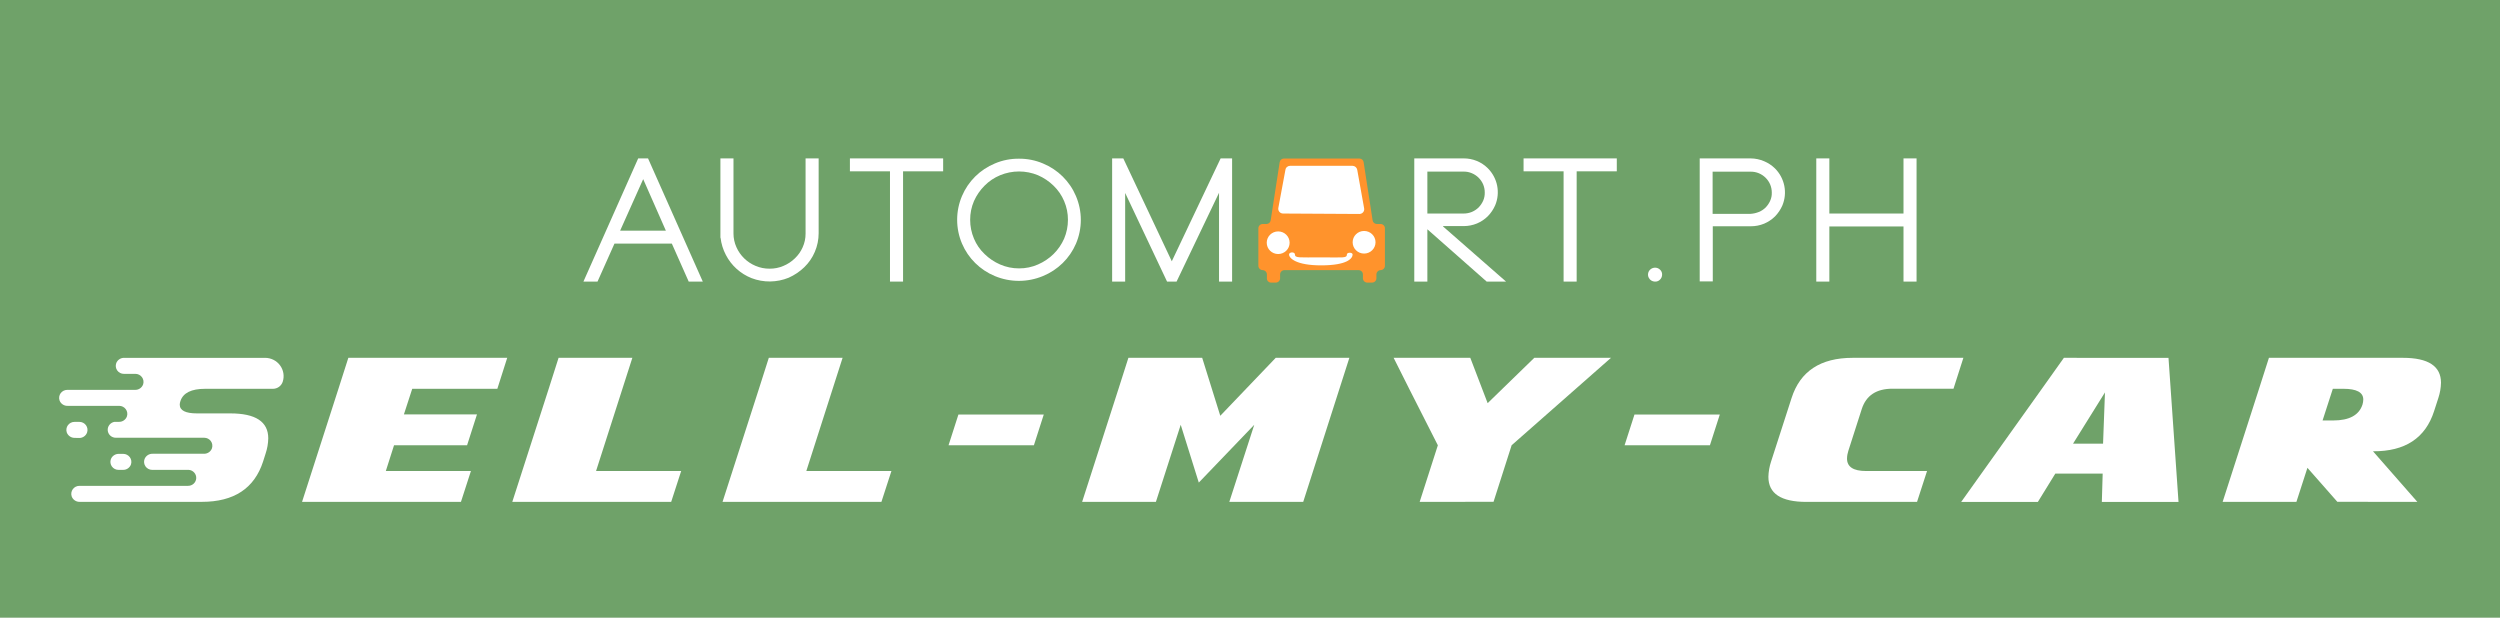
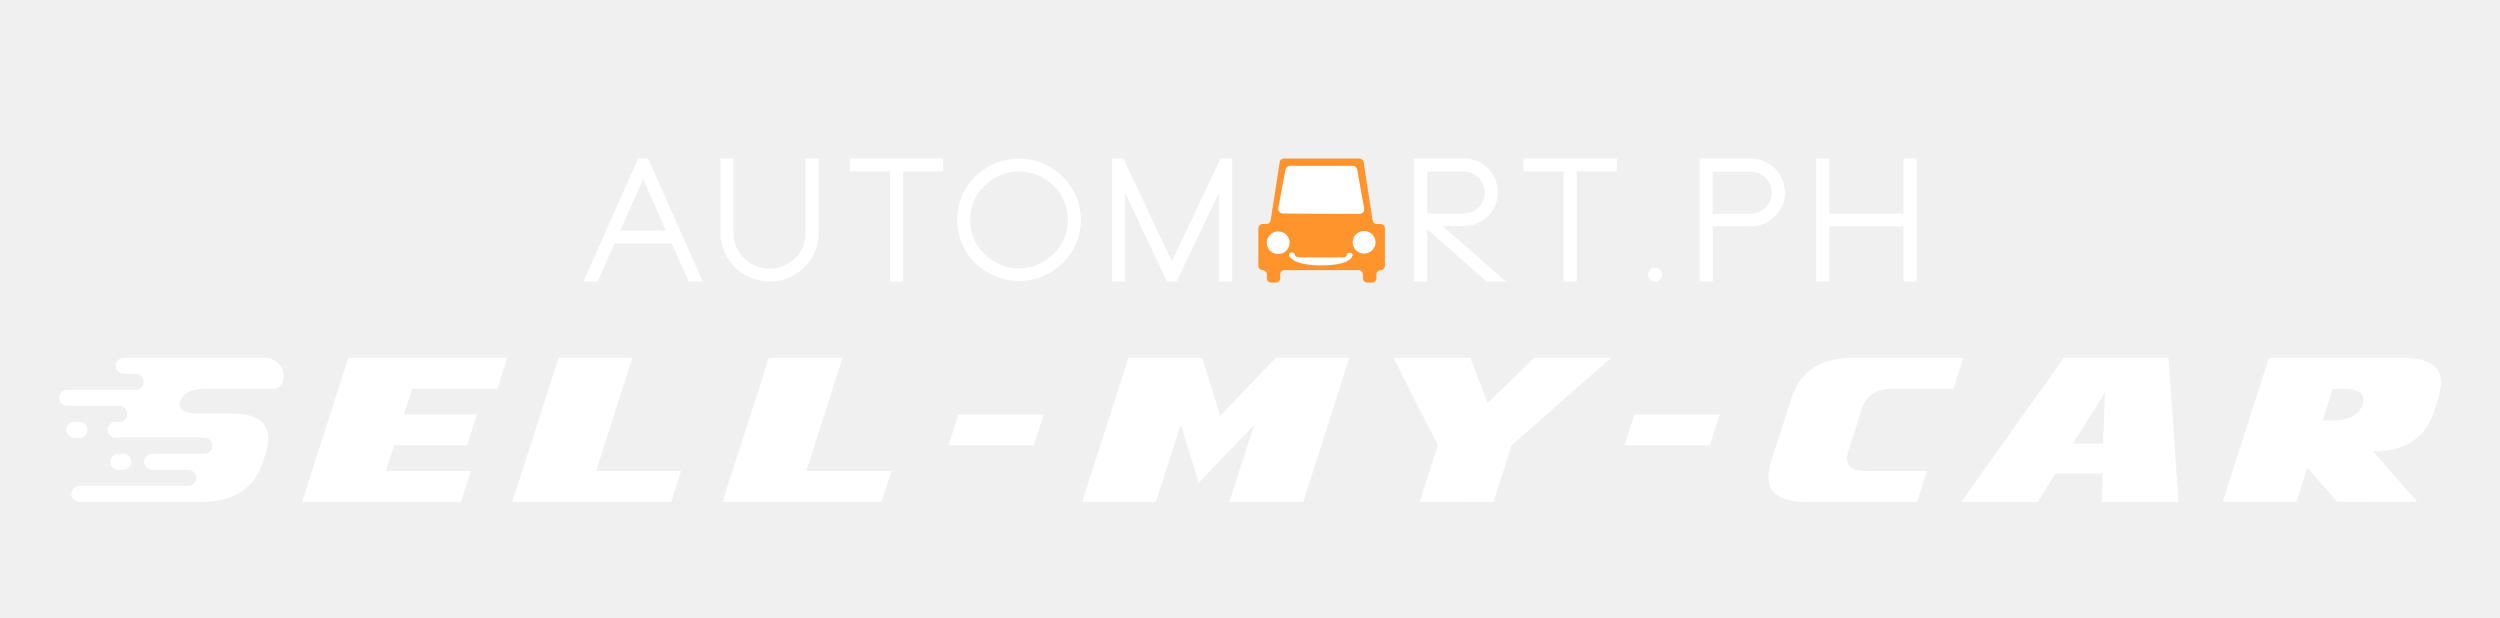
<svg xmlns="http://www.w3.org/2000/svg" width="170" height="42" viewBox="0 0 170 42" fill="none">
-   <path d="M170 0H0V42H170V0Z" fill="#6FA269" />
-   <path d="M44.067 10.771L47.79 19.148H46.832L45.684 16.563H41.785L40.631 19.148H39.673L43.397 10.771H44.067ZM45.279 15.685L43.737 12.182L42.169 15.685H45.279Z" fill="white" />
-   <path d="M54.779 10.771H55.668V15.854C55.669 16.291 55.581 16.724 55.408 17.127C55.242 17.519 54.998 17.875 54.69 18.172C54.382 18.469 54.024 18.709 53.632 18.884C52.825 19.215 51.92 19.226 51.105 18.913C50.349 18.613 49.728 18.053 49.359 17.335C49.168 16.972 49.046 16.577 48.999 16.171H48.988V10.771H49.877V15.882C49.877 16.201 49.945 16.517 50.077 16.809C50.331 17.384 50.799 17.839 51.384 18.082C51.684 18.209 52.007 18.273 52.333 18.27C52.656 18.274 52.976 18.21 53.272 18.082C53.562 17.962 53.826 17.788 54.05 17.57C54.275 17.357 54.455 17.102 54.579 16.82C54.712 16.528 54.78 16.212 54.779 15.892V10.771Z" fill="white" />
+   <path d="M170 0H0V42H170V0Z" fill="#none" />
+   <path d="M44.067 10.771L47.79 19.148H46.832L45.684 16.563H41.785L40.631 19.148H39.673L43.397 10.771H44.067ZM45.279 15.685L43.738 12.182L42.169 15.685H45.279Z" fill="white" />
+   <path d="M54.778 10.771H55.667V15.854C55.669 16.291 55.581 16.724 55.408 17.127C55.242 17.519 54.998 17.875 54.69 18.172C54.382 18.469 54.023 18.709 53.631 18.884C52.825 19.215 51.92 19.226 51.105 18.913C50.349 18.613 49.728 18.053 49.358 17.335C49.168 16.972 49.046 16.577 48.998 16.171H48.988V10.771H49.877V15.882C49.877 16.201 49.945 16.517 50.077 16.809C50.331 17.384 50.799 17.839 51.384 18.082C51.684 18.209 52.007 18.273 52.333 18.27C52.656 18.274 52.976 18.21 53.272 18.082C53.562 17.962 53.826 17.788 54.05 17.57C54.275 17.357 54.455 17.102 54.579 16.82C54.712 16.528 54.78 16.212 54.778 15.892V10.771Z" fill="white" />
  <path d="M57.794 10.771H64.134V11.65H61.408V19.148H60.519V11.65H57.794V10.771Z" fill="white" />
-   <path d="M69.294 10.791C69.852 10.787 70.404 10.897 70.917 11.113C71.934 11.531 72.742 12.33 73.166 13.335C73.383 13.848 73.496 14.398 73.496 14.953C73.496 15.509 73.383 16.059 73.166 16.571C72.737 17.569 71.93 18.359 70.917 18.773C70.4 18.988 69.845 19.099 69.284 19.099C68.723 19.099 68.168 18.988 67.651 18.773C66.642 18.355 65.839 17.561 65.416 16.564C65.198 16.052 65.086 15.502 65.086 14.946C65.086 14.39 65.198 13.84 65.416 13.328C65.839 12.327 66.644 11.531 67.657 11.113C68.174 10.894 68.732 10.785 69.294 10.791ZM69.294 18.25C69.738 18.254 70.177 18.163 70.582 17.985C70.976 17.814 71.335 17.573 71.641 17.274C71.945 16.973 72.189 16.618 72.361 16.228C72.532 15.822 72.621 15.386 72.62 14.946C72.622 14.509 72.534 14.076 72.361 13.673C72.195 13.28 71.95 12.924 71.641 12.627C71.335 12.328 70.976 12.087 70.582 11.916C70.175 11.747 69.737 11.66 69.295 11.66C68.853 11.66 68.416 11.747 68.008 11.916C67.61 12.08 67.25 12.322 66.95 12.627C66.647 12.93 66.403 13.284 66.23 13.673C66.057 14.076 65.969 14.509 65.971 14.946C65.97 15.386 66.058 15.822 66.23 16.228C66.394 16.622 66.639 16.978 66.95 17.274C67.255 17.573 67.614 17.814 68.008 17.985C68.413 18.162 68.852 18.253 69.294 18.25Z" fill="white" />
-   <path d="M83.783 10.771V19.148H82.894V13.11L80.007 19.148H79.36L76.511 13.12V19.148H75.625V10.771H76.384L79.682 17.767L83.003 10.771H83.783Z" fill="white" />
-   <path d="M98.128 15.399L102.411 19.148H101.094L97.061 15.591V19.148H96.171V10.771H99.536C99.84 10.77 100.142 10.829 100.423 10.944C100.704 11.059 100.959 11.229 101.173 11.443C101.497 11.768 101.718 12.18 101.807 12.628C101.895 13.076 101.849 13.54 101.672 13.962C101.552 14.236 101.383 14.487 101.173 14.702C100.961 14.912 100.711 15.079 100.435 15.196C100.15 15.313 99.845 15.374 99.536 15.374H98.128V15.399ZM97.061 14.52H99.527C99.718 14.521 99.908 14.484 100.085 14.412C100.256 14.339 100.412 14.236 100.545 14.107C100.673 13.974 100.778 13.82 100.854 13.652C100.932 13.475 100.969 13.283 100.963 13.09C100.964 12.901 100.927 12.713 100.854 12.538C100.707 12.195 100.431 11.923 100.085 11.778C99.908 11.703 99.718 11.666 99.527 11.669H97.061V14.52Z" fill="white" />
-   <path d="M103.602 10.771H109.942V11.65H107.213V19.148H106.324V11.65H103.602V10.771Z" fill="white" />
-   <path d="M112.545 19.148C112.45 19.148 112.357 19.12 112.278 19.068C112.199 19.016 112.138 18.942 112.101 18.856C112.065 18.769 112.055 18.674 112.074 18.582C112.092 18.49 112.138 18.405 112.205 18.339C112.296 18.252 112.418 18.202 112.545 18.201C112.608 18.201 112.67 18.213 112.728 18.236C112.786 18.26 112.839 18.295 112.884 18.339C112.93 18.382 112.967 18.434 112.991 18.492C113.015 18.55 113.026 18.613 113.023 18.675C113.024 18.738 113.011 18.799 112.987 18.857C112.964 18.914 112.928 18.966 112.884 19.01C112.841 19.057 112.789 19.093 112.73 19.117C112.672 19.141 112.608 19.152 112.545 19.148Z" fill="white" />
-   <path d="M119.962 10.964C120.238 11.08 120.489 11.247 120.701 11.456C121.025 11.781 121.245 12.193 121.334 12.641C121.423 13.089 121.376 13.553 121.2 13.975C121.08 14.249 120.911 14.5 120.701 14.716C120.489 14.925 120.238 15.092 119.962 15.209C119.674 15.328 119.365 15.387 119.053 15.386H116.469V19.136H115.58V10.771H119.044C119.36 10.774 119.672 10.84 119.962 10.964ZM119.604 14.416C119.774 14.343 119.93 14.24 120.062 14.111C120.191 13.978 120.296 13.824 120.371 13.656C120.451 13.48 120.489 13.288 120.482 13.095C120.482 12.905 120.445 12.717 120.371 12.542C120.225 12.2 119.95 11.928 119.604 11.782C119.427 11.708 119.236 11.671 119.044 11.674H116.458V14.541H119.044C119.237 14.529 119.426 14.485 119.604 14.412V14.416Z" fill="white" />
-   <path d="M129.438 10.771H130.326V19.148H129.438V15.399H124.396V19.148H123.507V10.771H124.396V14.52H129.438V10.771Z" fill="white" />
-   <path d="M86.417 19.216H86.757C86.798 19.215 86.837 19.206 86.874 19.189C86.91 19.172 86.943 19.149 86.97 19.119C86.997 19.09 87.017 19.055 87.031 19.018C87.044 18.98 87.049 18.941 87.047 18.901V18.683C87.044 18.643 87.05 18.604 87.063 18.566C87.076 18.529 87.097 18.494 87.124 18.465C87.151 18.435 87.183 18.412 87.22 18.395C87.257 18.378 87.296 18.369 87.336 18.367H92.387C92.428 18.369 92.467 18.378 92.504 18.394C92.541 18.411 92.573 18.435 92.601 18.464C92.628 18.494 92.649 18.528 92.662 18.566C92.675 18.604 92.681 18.643 92.678 18.683V18.901C92.676 18.941 92.681 18.98 92.694 19.018C92.707 19.055 92.728 19.09 92.755 19.119C92.782 19.149 92.815 19.172 92.851 19.189C92.888 19.206 92.927 19.215 92.968 19.216H93.306C93.347 19.215 93.386 19.206 93.423 19.189C93.459 19.172 93.492 19.149 93.519 19.119C93.546 19.09 93.567 19.055 93.58 19.018C93.593 18.98 93.598 18.941 93.596 18.901V18.683C93.593 18.643 93.599 18.604 93.612 18.566C93.625 18.529 93.646 18.494 93.673 18.465C93.7 18.435 93.733 18.412 93.769 18.395C93.805 18.378 93.845 18.369 93.885 18.367C93.925 18.366 93.965 18.357 94.001 18.34C94.038 18.323 94.07 18.3 94.097 18.27C94.124 18.241 94.145 18.206 94.159 18.169C94.172 18.131 94.177 18.092 94.174 18.052V15.546C94.177 15.507 94.172 15.467 94.159 15.429C94.145 15.392 94.124 15.357 94.097 15.328C94.07 15.299 94.038 15.275 94.001 15.258C93.965 15.241 93.925 15.232 93.885 15.231H93.617C93.546 15.229 93.479 15.202 93.427 15.155C93.376 15.108 93.343 15.044 93.336 14.974L92.728 11.038C92.721 10.968 92.688 10.904 92.637 10.857C92.585 10.81 92.518 10.783 92.447 10.781H87.296C87.226 10.783 87.159 10.81 87.107 10.857C87.056 10.905 87.024 10.969 87.017 11.038L86.408 14.974C86.401 15.043 86.368 15.108 86.317 15.155C86.265 15.202 86.198 15.229 86.128 15.231H85.859C85.819 15.232 85.779 15.241 85.743 15.258C85.706 15.274 85.673 15.298 85.646 15.327C85.619 15.357 85.598 15.392 85.585 15.429C85.571 15.467 85.566 15.507 85.569 15.546V18.052C85.566 18.092 85.571 18.132 85.585 18.169C85.598 18.207 85.619 18.241 85.646 18.271C85.673 18.3 85.706 18.324 85.743 18.341C85.779 18.357 85.819 18.366 85.859 18.367C85.9 18.369 85.939 18.378 85.976 18.395C86.012 18.412 86.045 18.435 86.072 18.465C86.099 18.494 86.12 18.529 86.133 18.566C86.146 18.604 86.151 18.643 86.149 18.683V18.901C86.144 18.939 86.148 18.978 86.159 19.015C86.171 19.052 86.189 19.086 86.214 19.116C86.24 19.145 86.27 19.169 86.305 19.187C86.34 19.204 86.378 19.214 86.417 19.216Z" fill="#FF932C" />
-   <path d="M92.438 14.55L87.246 14.52C87.198 14.52 87.151 14.509 87.108 14.489C87.065 14.468 87.027 14.438 86.996 14.402C86.966 14.365 86.944 14.323 86.932 14.277C86.92 14.231 86.918 14.183 86.927 14.136L87.41 11.541C87.422 11.466 87.461 11.398 87.52 11.35C87.578 11.301 87.653 11.275 87.729 11.275H91.972C92.048 11.277 92.121 11.304 92.179 11.352C92.237 11.4 92.277 11.467 92.291 11.541L92.761 14.166C92.77 14.213 92.769 14.261 92.757 14.308C92.745 14.354 92.723 14.397 92.692 14.434C92.661 14.47 92.622 14.5 92.578 14.52C92.534 14.54 92.487 14.55 92.438 14.55Z" fill="white" />
+   <path d="M69.295 10.791C69.852 10.787 70.404 10.897 70.917 11.113C71.934 11.531 72.743 12.33 73.166 13.335C73.384 13.848 73.496 14.398 73.496 14.953C73.496 15.509 73.384 16.059 73.166 16.571C72.738 17.569 71.93 18.359 70.917 18.773C70.4 18.988 69.845 19.099 69.284 19.099C68.724 19.099 68.168 18.988 67.651 18.773C66.642 18.355 65.84 17.561 65.416 16.564C65.198 16.052 65.086 15.502 65.086 14.946C65.086 14.39 65.198 13.84 65.416 13.328C65.839 12.327 66.645 11.531 67.657 11.113C68.175 10.894 68.732 10.785 69.295 10.791ZM69.295 18.25C69.738 18.254 70.178 18.163 70.583 17.985C70.977 17.814 71.335 17.573 71.641 17.274C71.945 16.973 72.189 16.618 72.361 16.228C72.533 15.822 72.621 15.386 72.62 14.946C72.622 14.509 72.534 14.076 72.361 13.673C72.195 13.28 71.95 12.924 71.641 12.627C71.335 12.328 70.977 12.087 70.583 11.916C70.175 11.747 69.737 11.66 69.296 11.66C68.853 11.66 68.416 11.747 68.008 11.916C67.611 12.08 67.251 12.322 66.95 12.627C66.648 12.93 66.404 13.284 66.23 13.673C66.057 14.076 65.969 14.509 65.971 14.946C65.97 15.386 66.058 15.822 66.23 16.228C66.394 16.622 66.639 16.978 66.95 17.274C67.256 17.573 67.615 17.814 68.008 17.985C68.413 18.162 68.852 18.253 69.295 18.25Z" fill="white" />
+   <path d="M83.783 10.771V19.148H82.894V13.11L80.007 19.148H79.36L76.511 13.12V19.148H75.625V10.771H76.383L79.682 17.767L83.003 10.771H83.783Z" fill="white" />
+   <path d="M98.128 15.399L102.411 19.148H101.093L97.06 15.591V19.148H96.171V10.771H99.536C99.84 10.77 100.142 10.829 100.423 10.944C100.704 11.059 100.959 11.229 101.173 11.443C101.497 11.768 101.718 12.18 101.806 12.628C101.895 13.076 101.849 13.54 101.672 13.962C101.552 14.236 101.383 14.487 101.173 14.702C100.961 14.912 100.711 15.079 100.435 15.196C100.15 15.313 99.844 15.374 99.536 15.374H98.128V15.399ZM97.06 14.52H99.527C99.718 14.521 99.907 14.484 100.084 14.412C100.256 14.339 100.412 14.236 100.545 14.107C100.673 13.974 100.778 13.82 100.854 13.652C100.932 13.475 100.969 13.283 100.963 13.09C100.964 12.901 100.926 12.713 100.854 12.538C100.707 12.195 100.431 11.923 100.084 11.778C99.908 11.703 99.718 11.666 99.527 11.669H97.06V14.52Z" fill="white" />
+   <path d="M103.602 10.771H109.942V11.65H107.214V19.148H106.325V11.65H103.602V10.771Z" fill="white" />
+   <path d="M112.545 19.148C112.45 19.148 112.357 19.12 112.278 19.068C112.199 19.016 112.138 18.942 112.101 18.856C112.065 18.769 112.055 18.674 112.074 18.582C112.092 18.49 112.138 18.405 112.205 18.339C112.296 18.252 112.418 18.202 112.545 18.201C112.608 18.201 112.67 18.213 112.729 18.236C112.787 18.26 112.84 18.295 112.884 18.339C112.931 18.382 112.967 18.434 112.991 18.492C113.015 18.55 113.026 18.613 113.023 18.675C113.024 18.738 113.012 18.799 112.988 18.857C112.964 18.914 112.929 18.966 112.884 19.01C112.842 19.057 112.789 19.093 112.731 19.117C112.672 19.141 112.609 19.152 112.545 19.148Z" fill="white" />
+   <path d="M119.962 10.964C120.238 11.08 120.489 11.247 120.701 11.456C121.025 11.781 121.246 12.193 121.334 12.641C121.423 13.089 121.377 13.553 121.201 13.975C121.081 14.249 120.911 14.5 120.701 14.716C120.489 14.925 120.238 15.092 119.962 15.209C119.674 15.328 119.365 15.387 119.054 15.386H116.469V19.136H115.58V10.771H119.045C119.361 10.774 119.673 10.84 119.962 10.964ZM119.604 14.416C119.775 14.343 119.93 14.24 120.063 14.111C120.191 13.978 120.296 13.824 120.372 13.656C120.451 13.48 120.489 13.288 120.483 13.095C120.483 12.905 120.445 12.717 120.372 12.542C120.225 12.2 119.95 11.928 119.604 11.782C119.427 11.708 119.237 11.671 119.045 11.674H116.458V14.541H119.045C119.237 14.529 119.426 14.485 119.604 14.412V14.416Z" fill="white" />
+   <path d="M129.438 10.771H130.325V19.148H129.438V15.399H124.396V19.148H123.507V10.771H124.396V14.52H129.438V10.771Z" fill="white" />
+   <path d="M86.417 19.216H86.757C86.797 19.215 86.837 19.206 86.873 19.189C86.91 19.172 86.943 19.149 86.97 19.119C86.997 19.09 87.017 19.055 87.031 19.018C87.044 18.98 87.049 18.941 87.047 18.901V18.683C87.044 18.643 87.049 18.604 87.063 18.566C87.076 18.529 87.097 18.494 87.124 18.465C87.151 18.435 87.183 18.412 87.22 18.395C87.256 18.378 87.296 18.369 87.336 18.367H92.387C92.427 18.369 92.467 18.378 92.504 18.394C92.54 18.411 92.573 18.435 92.6 18.464C92.628 18.494 92.648 18.528 92.662 18.566C92.675 18.604 92.681 18.643 92.678 18.683V18.901C92.675 18.941 92.681 18.98 92.694 19.018C92.707 19.055 92.728 19.09 92.755 19.119C92.782 19.149 92.815 19.172 92.851 19.189C92.888 19.206 92.927 19.215 92.967 19.216H93.306C93.346 19.215 93.386 19.206 93.422 19.189C93.459 19.172 93.492 19.149 93.519 19.119C93.546 19.09 93.566 19.055 93.579 19.018C93.593 18.98 93.598 18.941 93.596 18.901V18.683C93.593 18.643 93.598 18.604 93.612 18.566C93.625 18.529 93.646 18.494 93.673 18.465C93.7 18.435 93.732 18.412 93.769 18.395C93.805 18.378 93.845 18.369 93.885 18.367C93.925 18.366 93.965 18.357 94.001 18.34C94.038 18.323 94.07 18.3 94.097 18.27C94.124 18.241 94.145 18.206 94.158 18.169C94.171 18.131 94.177 18.092 94.174 18.052V15.546C94.177 15.507 94.171 15.467 94.158 15.429C94.145 15.392 94.124 15.357 94.097 15.328C94.07 15.299 94.038 15.275 94.001 15.258C93.965 15.241 93.925 15.232 93.885 15.231H93.617C93.546 15.229 93.479 15.202 93.427 15.155C93.376 15.108 93.343 15.044 93.336 14.974L92.727 11.038C92.721 10.968 92.688 10.904 92.636 10.857C92.585 10.81 92.517 10.783 92.447 10.781H87.296C87.225 10.783 87.158 10.81 87.107 10.857C87.056 10.905 87.023 10.969 87.017 11.038L86.408 14.974C86.401 15.043 86.368 15.108 86.317 15.155C86.265 15.202 86.198 15.229 86.127 15.231H85.859C85.819 15.232 85.779 15.241 85.743 15.258C85.706 15.274 85.673 15.298 85.646 15.327C85.619 15.357 85.598 15.392 85.585 15.429C85.571 15.467 85.566 15.507 85.568 15.546V18.052C85.566 18.092 85.571 18.132 85.585 18.169C85.598 18.207 85.619 18.241 85.646 18.271C85.673 18.3 85.706 18.324 85.743 18.341C85.779 18.357 85.819 18.366 85.859 18.367C85.899 18.369 85.939 18.378 85.975 18.395C86.012 18.412 86.044 18.435 86.072 18.465C86.099 18.494 86.119 18.529 86.132 18.566C86.146 18.604 86.151 18.643 86.148 18.683V18.901C86.144 18.939 86.148 18.978 86.159 19.015C86.17 19.052 86.189 19.086 86.214 19.116C86.239 19.145 86.27 19.169 86.305 19.187C86.34 19.204 86.378 19.214 86.417 19.216Z" fill="#FF932C" />
+   <path d="M92.438 14.55L87.246 14.52C87.198 14.52 87.151 14.509 87.108 14.489C87.065 14.468 87.026 14.438 86.996 14.402C86.966 14.365 86.944 14.323 86.932 14.277C86.92 14.231 86.918 14.183 86.927 14.136L87.41 11.541C87.422 11.466 87.461 11.398 87.52 11.35C87.578 11.301 87.652 11.275 87.729 11.275H91.972C92.048 11.277 92.121 11.304 92.179 11.352C92.237 11.4 92.277 11.467 92.291 11.541L92.761 14.166C92.77 14.213 92.769 14.261 92.757 14.308C92.745 14.354 92.723 14.397 92.692 14.434C92.661 14.47 92.622 14.5 92.578 14.52C92.534 14.54 92.487 14.55 92.438 14.55Z" fill="white" />
  <path d="M86.916 17.274C87.346 17.274 87.694 16.93 87.694 16.505C87.694 16.081 87.346 15.736 86.916 15.736C86.486 15.736 86.138 16.081 86.138 16.505C86.138 16.93 86.486 17.274 86.916 17.274Z" fill="white" />
-   <path d="M92.758 17.243C93.187 17.243 93.536 16.899 93.536 16.474C93.536 16.049 93.187 15.705 92.758 15.705C92.328 15.705 91.98 16.049 91.98 16.474C91.98 16.899 92.328 17.243 92.758 17.243Z" fill="white" />
-   <path d="M88.056 17.304C88.056 17.56 88.375 17.501 89.841 17.501C91.308 17.501 91.589 17.571 91.589 17.304C91.589 17.147 91.978 17.147 91.978 17.304C91.978 17.56 91.639 18.045 89.832 18.045C88.144 18.045 87.655 17.56 87.655 17.304C87.666 17.117 88.056 17.117 88.056 17.304Z" fill="white" />
-   <path d="M43 24.332H37.983L37.312 26.438L34.835 34.129H45.64L46.32 32.029H40.532L43 24.332Z" fill="white" />
+   <path d="M92.757 17.243C93.187 17.243 93.536 16.899 93.536 16.474C93.536 16.049 93.187 15.705 92.757 15.705C92.328 15.705 91.979 16.049 91.979 16.474C91.979 16.899 92.328 17.243 92.757 17.243Z" fill="white" />
+   <path d="M88.055 17.304C88.055 17.56 88.375 17.501 89.841 17.501C91.307 17.501 91.589 17.571 91.589 17.304C91.589 17.147 91.978 17.147 91.978 17.304C91.978 17.56 91.639 18.045 89.832 18.045C88.144 18.045 87.655 17.56 87.655 17.304C87.666 17.117 88.055 17.117 88.055 17.304Z" fill="white" />
+   <path d="M43 24.332H37.983L37.312 26.438L34.835 34.129H45.64L46.319 32.029H40.532L43 24.332Z" fill="white" />
  <path d="M57.296 24.332H52.279L51.608 26.438L49.132 34.129H59.936L60.617 32.029H54.83L57.296 24.332Z" fill="white" />
  <path d="M64.501 30.278H70.305L70.977 28.186H65.173L64.501 30.278Z" fill="white" />
-   <path d="M82.979 28.273L81.749 24.332H76.731L76.059 26.438L73.584 34.129H78.601L80.289 28.885L81.518 32.816L85.29 28.885L83.593 34.129H88.618L91.757 24.332H86.749L82.979 28.273Z" fill="white" />
-   <path d="M101.16 27.415L99.98 24.332H94.767L95.824 26.438L97.774 30.279L96.537 34.129L101.561 34.122L102.791 30.277L109.547 24.332H104.332L101.16 27.415Z" fill="white" />
-   <path d="M110.472 30.278H116.275L116.947 28.186H111.145L110.472 30.278Z" fill="white" />
-   <path d="M121.826 27.069L120.431 31.392C120.321 31.724 120.261 32.069 120.251 32.418C120.245 33.559 121.106 34.129 122.833 34.129H130.358L131.039 32.029H126.892C126.028 32.029 125.597 31.747 125.597 31.182C125.6 31.005 125.631 30.829 125.686 30.66L126.604 27.801C126.904 26.888 127.598 26.432 128.687 26.432H132.838L133.51 24.332H125.982C123.796 24.332 122.41 25.244 121.826 27.069Z" fill="white" />
-   <path d="M140.344 24.332L138.892 26.374L133.358 34.133H138.573L139.76 32.207H142.982L142.925 34.133H148.139L147.458 24.337L140.344 24.332ZM143.008 30.17H140.966L143.138 26.683L143.008 30.17Z" fill="white" />
-   <path d="M163.403 24.332H154.287L153.614 26.438L151.139 34.129H156.155L156.905 31.812L158.938 34.122L164.381 34.129L161.364 30.687C163.546 30.702 164.931 29.79 165.52 27.952L165.808 27.063C165.919 26.728 165.98 26.378 165.988 26.026C165.986 24.898 165.124 24.333 163.403 24.332ZM160.649 27.512C160.414 28.232 159.75 28.592 158.656 28.592H157.935L158.632 26.438H159.353C160.253 26.438 160.703 26.681 160.703 27.169C160.701 27.285 160.683 27.401 160.649 27.512Z" fill="white" />
-   <path d="M23.014 26.438L20.539 34.129H31.344L32.023 32.029H26.236L26.794 30.279H31.761L32.434 28.181H27.465L28.032 26.438H33.819L34.491 24.332H23.687L23.014 26.438Z" fill="white" />
-   <path d="M13.944 26.439H18.557C18.706 26.439 18.852 26.392 18.973 26.304C19.093 26.217 19.182 26.094 19.227 25.953C19.287 25.766 19.301 25.569 19.269 25.376C19.237 25.183 19.159 25 19.042 24.843C18.926 24.685 18.773 24.557 18.597 24.468C18.42 24.38 18.225 24.333 18.028 24.333H15.046C15.027 24.332 15.008 24.332 14.99 24.333H8.447C8.329 24.33 8.213 24.363 8.116 24.429C8.018 24.494 7.944 24.588 7.903 24.698C7.874 24.78 7.865 24.868 7.877 24.954C7.889 25.04 7.922 25.122 7.973 25.193C8.024 25.264 8.092 25.322 8.17 25.362C8.248 25.402 8.335 25.422 8.423 25.422H9.207C9.295 25.422 9.381 25.443 9.458 25.482C9.536 25.522 9.603 25.579 9.655 25.649C9.706 25.719 9.74 25.799 9.753 25.885C9.766 25.97 9.759 26.057 9.732 26.139C9.692 26.25 9.618 26.346 9.52 26.413C9.422 26.48 9.305 26.514 9.186 26.511H4.565C4.479 26.512 4.394 26.534 4.317 26.573C4.24 26.613 4.174 26.67 4.123 26.74C4.073 26.809 4.04 26.89 4.027 26.974C4.014 27.059 4.021 27.146 4.048 27.227C4.088 27.338 4.162 27.434 4.26 27.5C4.358 27.567 4.475 27.601 4.594 27.597H8.107C8.194 27.598 8.28 27.618 8.358 27.658C8.436 27.698 8.503 27.755 8.554 27.825C8.605 27.895 8.638 27.976 8.652 28.061C8.665 28.147 8.658 28.234 8.63 28.316C8.591 28.427 8.516 28.523 8.418 28.589C8.32 28.656 8.203 28.69 8.084 28.686H7.784C7.647 28.709 7.524 28.782 7.439 28.891C7.354 28.999 7.314 29.136 7.326 29.273C7.339 29.41 7.404 29.537 7.507 29.628C7.611 29.72 7.746 29.769 7.885 29.767H13.89C13.977 29.767 14.063 29.788 14.141 29.827C14.219 29.867 14.286 29.924 14.337 29.994C14.388 30.064 14.421 30.145 14.434 30.23C14.448 30.316 14.44 30.403 14.413 30.485C14.373 30.596 14.299 30.691 14.201 30.758C14.103 30.824 13.986 30.859 13.867 30.856H10.375C10.257 30.852 10.141 30.886 10.043 30.951C9.946 31.016 9.871 31.109 9.829 31.219C9.799 31.301 9.789 31.389 9.801 31.476C9.812 31.562 9.845 31.645 9.895 31.717C9.946 31.789 10.013 31.847 10.091 31.888C10.17 31.929 10.257 31.95 10.345 31.951H12.843H12.831C12.975 31.96 13.109 32.025 13.205 32.132C13.301 32.238 13.351 32.377 13.344 32.52C13.337 32.662 13.273 32.796 13.167 32.893C13.061 32.989 12.921 33.041 12.777 33.037H5.398C5.31 33.037 5.224 33.058 5.147 33.097C5.069 33.137 5.002 33.194 4.951 33.264C4.9 33.334 4.867 33.414 4.853 33.5C4.84 33.585 4.847 33.672 4.874 33.754C4.913 33.865 4.987 33.961 5.086 34.028C5.184 34.095 5.301 34.129 5.42 34.126H13.723C15.909 34.126 17.298 33.212 17.89 31.383L18.061 30.844C18.174 30.509 18.235 30.159 18.242 29.807C18.242 28.675 17.381 28.11 15.659 28.111H13.396C12.62 28.111 12.228 27.914 12.222 27.519C12.224 27.432 12.241 27.346 12.272 27.265C12.455 26.719 13.008 26.439 13.944 26.439Z" fill="white" />
-   <path d="M5.375 29.782C5.494 29.786 5.611 29.752 5.709 29.685C5.807 29.619 5.881 29.523 5.921 29.412C5.949 29.33 5.958 29.242 5.945 29.156C5.932 29.069 5.899 28.988 5.848 28.917C5.797 28.846 5.729 28.788 5.651 28.748C5.572 28.708 5.485 28.688 5.397 28.688H5.065C4.977 28.688 4.891 28.708 4.813 28.748C4.736 28.787 4.668 28.844 4.617 28.914C4.566 28.984 4.532 29.065 4.519 29.15C4.505 29.235 4.513 29.323 4.54 29.405C4.58 29.515 4.654 29.611 4.752 29.677C4.85 29.744 4.967 29.778 5.086 29.775L5.375 29.782Z" fill="white" />
-   <path d="M8.36 31.951C8.479 31.955 8.596 31.921 8.694 31.854C8.792 31.787 8.867 31.692 8.906 31.581C8.933 31.499 8.94 31.412 8.927 31.326C8.914 31.241 8.88 31.16 8.829 31.09C8.778 31.021 8.711 30.964 8.633 30.924C8.556 30.885 8.47 30.864 8.383 30.863H8.083C7.965 30.86 7.849 30.893 7.752 30.958C7.654 31.023 7.579 31.117 7.539 31.227C7.509 31.309 7.5 31.396 7.513 31.483C7.525 31.569 7.558 31.651 7.609 31.722C7.66 31.793 7.727 31.851 7.806 31.891C7.884 31.931 7.971 31.951 8.059 31.951H8.36Z" fill="white" />
+   <path d="M82.979 28.273L81.749 24.332H76.731L76.06 26.438L73.584 34.129H78.601L80.289 28.885L81.519 32.816L85.291 28.885L83.594 34.129H88.618L91.757 24.332H86.75L82.979 28.273Z" fill="white" />
+   <path d="M101.16 27.415L99.98 24.332H94.766L95.823 26.438L97.774 30.279L96.537 34.129L101.561 34.122L102.791 30.277L109.547 24.332H104.332L101.16 27.415Z" fill="white" />
+   <path d="M110.472 30.278H116.276L116.947 28.186H111.145L110.472 30.278Z" fill="white" />
+   <path d="M121.826 27.069L120.432 31.392C120.321 31.724 120.261 32.069 120.252 32.418C120.246 33.559 121.106 34.129 122.833 34.129H130.358L131.039 32.029H126.892C126.028 32.029 125.597 31.747 125.597 31.182C125.6 31.005 125.631 30.829 125.687 30.66L126.604 27.801C126.904 26.888 127.598 26.432 128.687 26.432H132.838L133.51 24.332H125.982C123.796 24.332 122.411 25.244 121.826 27.069Z" fill="white" />
+   <path d="M140.344 24.332L138.892 26.374L133.359 34.133H138.573L139.761 32.207H142.983L142.926 34.133H148.139L147.458 24.337L140.344 24.332ZM143.008 30.17H140.966L143.138 26.683L143.008 30.17Z" fill="white" />
+   <path d="M163.403 24.332H154.287L153.614 26.438L151.139 34.129H156.156L156.905 31.812L158.938 34.122L164.381 34.129L161.364 30.687C163.546 30.702 164.932 29.79 165.52 27.952L165.808 27.063C165.919 26.728 165.98 26.378 165.988 26.026C165.986 24.898 165.124 24.333 163.403 24.332ZM160.649 27.512C160.414 28.232 159.75 28.592 158.656 28.592H157.935L158.632 26.438H159.354C160.253 26.438 160.703 26.681 160.703 27.169C160.701 27.285 160.683 27.401 160.649 27.512Z" fill="white" />
+   <path d="M23.014 26.438L20.539 34.129H31.344L32.023 32.029H26.236L26.794 30.279H31.761L32.434 28.181H27.466L28.032 26.438H33.82L34.491 24.332H23.687L23.014 26.438Z" fill="white" />
+   <path d="M13.944 26.439H18.557C18.707 26.439 18.852 26.392 18.973 26.304C19.093 26.217 19.183 26.094 19.227 25.953C19.287 25.766 19.301 25.569 19.269 25.376C19.237 25.183 19.16 25 19.043 24.843C18.926 24.685 18.773 24.557 18.597 24.468C18.421 24.38 18.226 24.333 18.028 24.333H15.046C15.027 24.332 15.009 24.332 14.99 24.333H8.447C8.329 24.33 8.214 24.363 8.116 24.429C8.018 24.494 7.944 24.588 7.903 24.698C7.874 24.78 7.865 24.868 7.877 24.954C7.889 25.04 7.922 25.122 7.973 25.193C8.024 25.264 8.092 25.322 8.17 25.362C8.248 25.402 8.335 25.422 8.423 25.422H9.207C9.295 25.422 9.381 25.443 9.459 25.482C9.536 25.522 9.604 25.579 9.655 25.649C9.706 25.719 9.74 25.799 9.753 25.885C9.767 25.97 9.759 26.057 9.732 26.139C9.693 26.25 9.619 26.346 9.521 26.413C9.422 26.48 9.306 26.514 9.187 26.511H4.566C4.479 26.512 4.394 26.534 4.317 26.573C4.24 26.613 4.174 26.67 4.124 26.74C4.073 26.809 4.04 26.89 4.027 26.974C4.014 27.059 4.021 27.146 4.048 27.227C4.088 27.338 4.162 27.434 4.26 27.5C4.358 27.567 4.475 27.601 4.594 27.597H8.107C8.194 27.598 8.281 27.618 8.358 27.658C8.436 27.698 8.503 27.755 8.554 27.825C8.605 27.895 8.639 27.976 8.652 28.061C8.665 28.147 8.658 28.234 8.63 28.316C8.591 28.427 8.517 28.523 8.419 28.589C8.321 28.656 8.204 28.69 8.085 28.686H7.785C7.647 28.709 7.524 28.782 7.439 28.891C7.354 28.999 7.314 29.136 7.327 29.273C7.339 29.41 7.404 29.537 7.508 29.628C7.611 29.72 7.746 29.769 7.885 29.767H13.89C13.977 29.767 14.063 29.788 14.141 29.827C14.219 29.867 14.286 29.924 14.337 29.994C14.388 30.064 14.421 30.145 14.435 30.23C14.448 30.316 14.441 30.403 14.413 30.485C14.373 30.596 14.299 30.691 14.201 30.758C14.103 30.824 13.986 30.859 13.867 30.856H10.376C10.258 30.852 10.142 30.886 10.044 30.951C9.946 31.016 9.871 31.109 9.83 31.219C9.799 31.301 9.79 31.389 9.801 31.476C9.812 31.562 9.845 31.645 9.895 31.717C9.946 31.789 10.013 31.847 10.091 31.888C10.17 31.929 10.257 31.95 10.345 31.951H12.843H12.831C12.975 31.96 13.11 32.025 13.206 32.132C13.301 32.238 13.351 32.377 13.344 32.52C13.337 32.662 13.274 32.796 13.168 32.893C13.062 32.989 12.921 33.041 12.777 33.037H5.398C5.311 33.037 5.225 33.058 5.147 33.097C5.069 33.137 5.002 33.194 4.951 33.264C4.9 33.334 4.867 33.414 4.854 33.5C4.84 33.585 4.847 33.672 4.875 33.754C4.914 33.865 4.988 33.961 5.086 34.028C5.184 34.095 5.301 34.129 5.42 34.126H13.723C15.909 34.126 17.298 33.212 17.89 31.383L18.061 30.844C18.174 30.509 18.235 30.159 18.242 29.807C18.242 28.675 17.381 28.11 15.659 28.111H13.397C12.62 28.111 12.229 27.914 12.223 27.519C12.224 27.432 12.241 27.346 12.272 27.265C12.455 26.719 13.008 26.439 13.944 26.439Z" fill="white" />
+   <path d="M5.375 29.782C5.494 29.786 5.611 29.752 5.709 29.685C5.807 29.619 5.881 29.523 5.921 29.412C5.95 29.33 5.958 29.242 5.945 29.156C5.933 29.069 5.899 28.988 5.848 28.917C5.797 28.846 5.729 28.788 5.651 28.748C5.573 28.708 5.486 28.688 5.398 28.688H5.065C4.977 28.688 4.891 28.708 4.814 28.748C4.736 28.787 4.669 28.844 4.617 28.914C4.566 28.984 4.532 29.065 4.519 29.15C4.506 29.235 4.513 29.323 4.54 29.405C4.58 29.515 4.654 29.611 4.752 29.677C4.85 29.744 4.967 29.778 5.086 29.775L5.375 29.782Z" fill="white" />
+   <path d="M8.36 31.951C8.479 31.955 8.596 31.921 8.694 31.854C8.792 31.787 8.866 31.692 8.906 31.581C8.933 31.499 8.94 31.412 8.927 31.326C8.913 31.241 8.88 31.16 8.829 31.09C8.778 31.021 8.711 30.964 8.633 30.924C8.556 30.885 8.47 30.864 8.382 30.863H8.083C7.965 30.86 7.849 30.893 7.751 30.958C7.654 31.023 7.579 31.117 7.538 31.227C7.509 31.309 7.5 31.396 7.512 31.483C7.525 31.569 7.558 31.651 7.609 31.722C7.66 31.793 7.727 31.851 7.805 31.891C7.884 31.931 7.971 31.951 8.059 31.951H8.36Z" fill="white" />
</svg>
